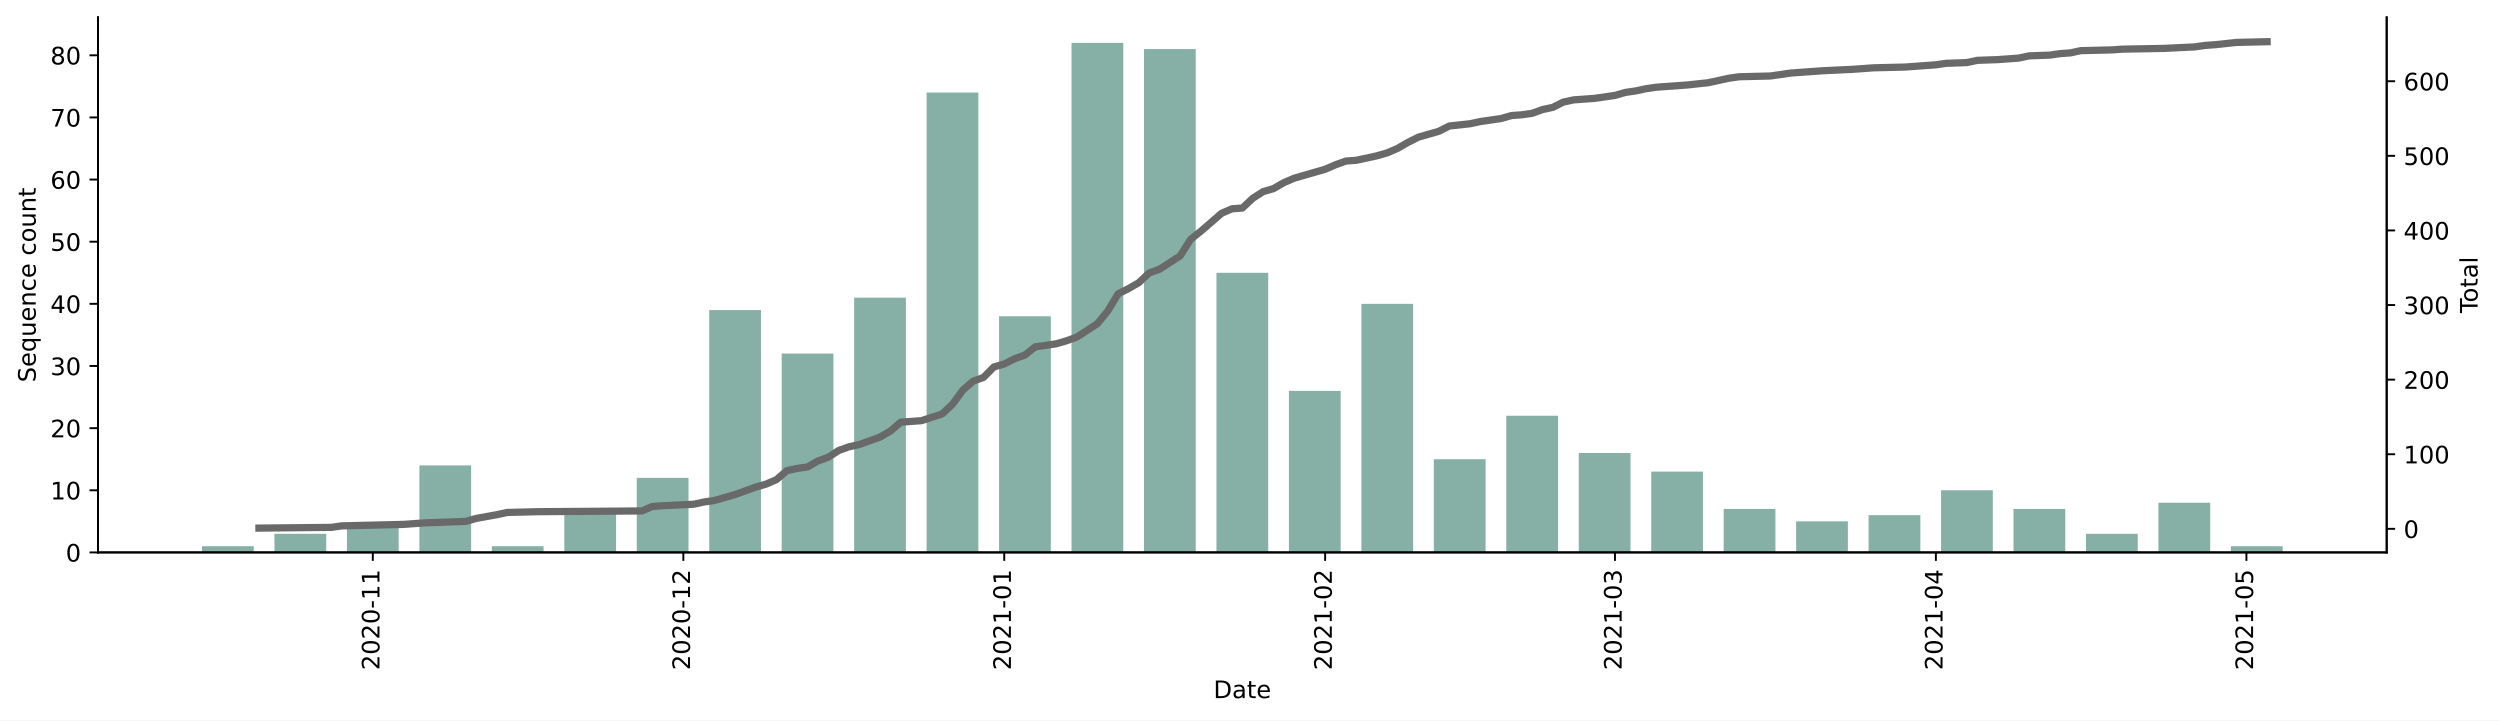
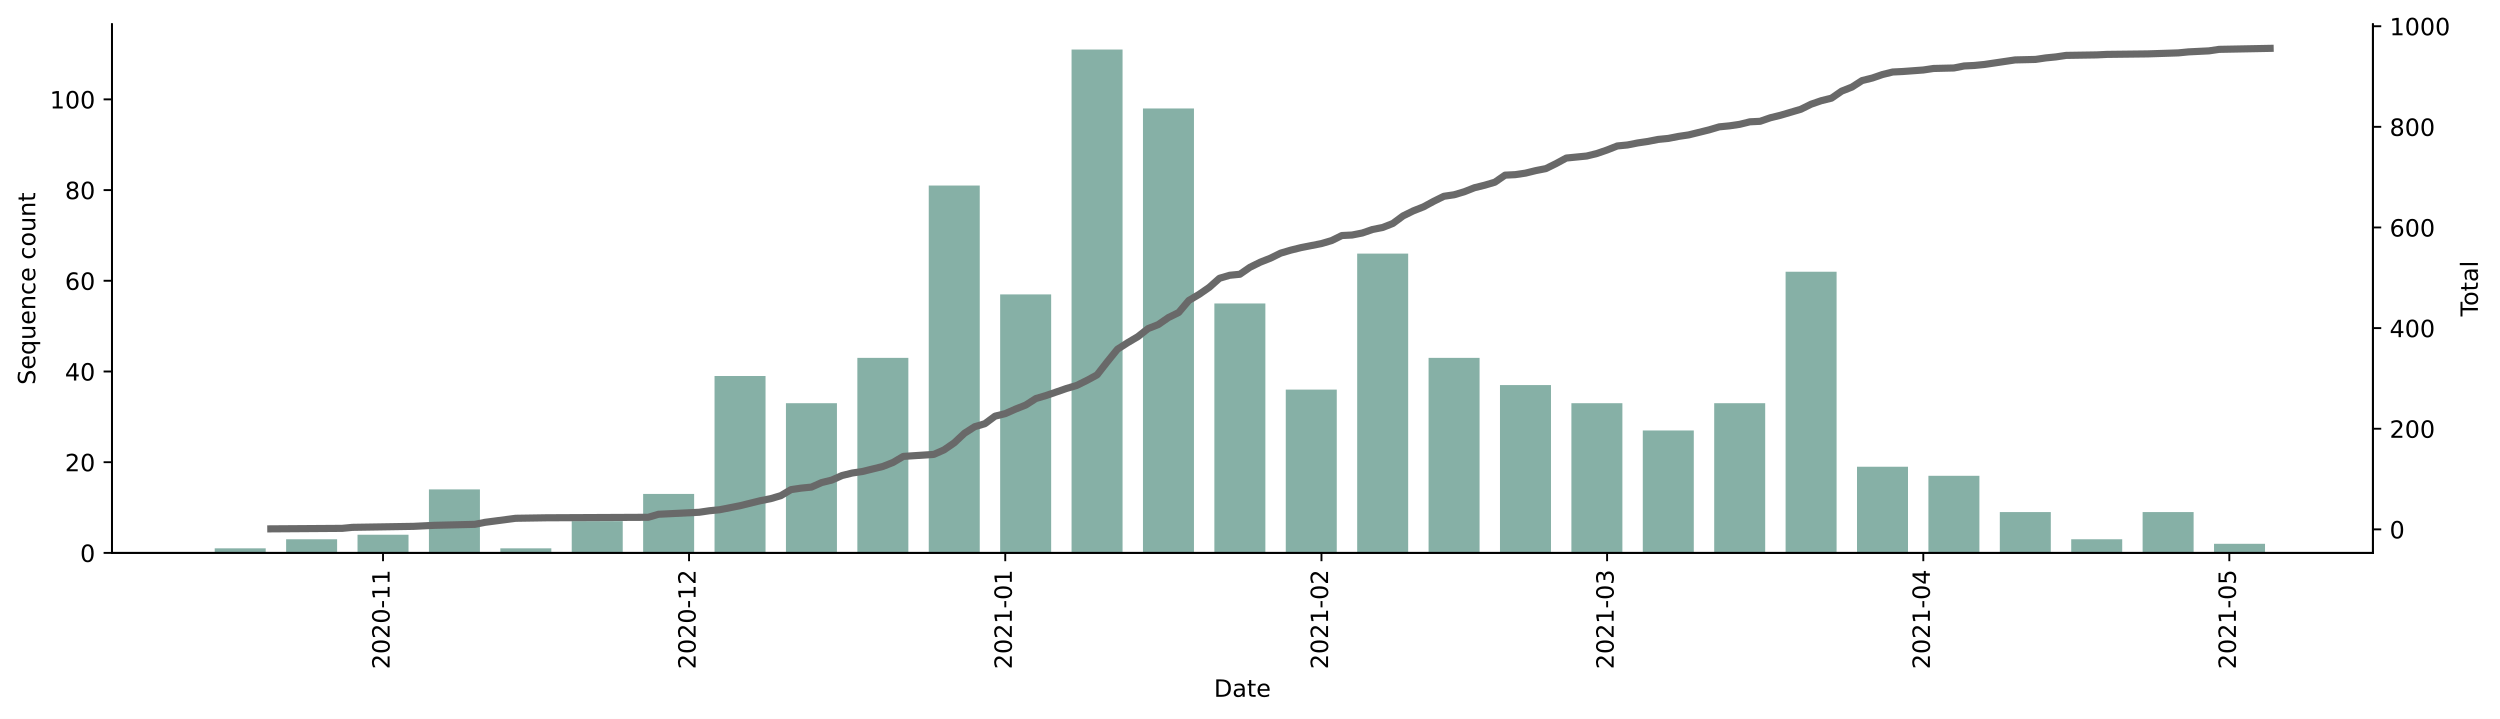
- <svg xmlns="http://www.w3.org/2000/svg" xmlns:xlink="http://www.w3.org/1999/xlink" height="298.621pt" version="1.1" viewBox="0 0 1036.169 298.621" width="1036.169pt">
+ <svg xmlns="http://www.w3.org/2000/svg" xmlns:xlink="http://www.w3.org/1999/xlink" height="301.629pt" version="1.1" viewBox="0 0 1048.894 301.629" width="1048.894pt">
  <defs>
    <style type="text/css">*{stroke-linecap:butt;stroke-linejoin:round;}</style>
  </defs>
  <g id="figure_1">
    <g id="patch_1">
-       <path d="M 0 298.621  L 1036.169 298.621  L 1036.169 0  L 0 0  z " style="fill:#ffffff;" />
+       <path d="M 0 301.629  L 1048.894 301.629  L 1048.894 0  L 0 0  z " style="fill:#ffffff;" />
    </g>
    <g id="axes_1">
      <g id="patch_2">
-         <path d="M 40.603 228.96  L 989.203 228.96  L 989.203 7.2  L 40.603 7.2  z " style="fill:#ffffff;" />
+         <path d="M 46.966 231.968  L 995.566 231.968  L 995.566 10.208  L 46.966 10.208  z " style="fill:#ffffff;" />
      </g>
      <g id="patch_3">
-         <path clip-path="url(#p7fda7d9e11)" d="M 83.721 228.96  L 105.173 228.96  L 105.173 226.384  L 83.721 226.384  z " style="fill:#86b0a6;" />
+         <path clip-path="url(#p71af49374e)" d="M 90.084 231.968  L 111.482 231.968  L 111.482 230.065  L 90.084 230.065  z " style="fill:#86b0a6;" />
      </g>
      <g id="patch_4">
-         <path clip-path="url(#p7fda7d9e11)" d="M 113.754 228.96  L 135.206 228.96  L 135.206 221.233  L 113.754 221.233  z " style="fill:#86b0a6;" />
+         <path clip-path="url(#p71af49374e)" d="M 120.042 231.968  L 141.44 231.968  L 141.44 226.259  L 120.042 226.259  z " style="fill:#86b0a6;" />
      </g>
      <g id="patch_5">
-         <path clip-path="url(#p7fda7d9e11)" d="M 143.786 228.96  L 165.238 228.96  L 165.238 218.658  L 143.786 218.658  z " style="fill:#86b0a6;" />
+         <path clip-path="url(#p71af49374e)" d="M 150 231.968  L 171.398 231.968  L 171.398 224.357  L 150 224.357  z " style="fill:#86b0a6;" />
      </g>
      <g id="patch_6">
-         <path clip-path="url(#p7fda7d9e11)" d="M 173.819 228.96  L 195.271 228.96  L 195.271 192.901  L 173.819 192.901  z " style="fill:#86b0a6;" />
+         <path clip-path="url(#p71af49374e)" d="M 179.958 231.968  L 201.357 231.968  L 201.357 205.33  L 179.958 205.33  z " style="fill:#86b0a6;" />
      </g>
      <g id="patch_7">
-         <path clip-path="url(#p7fda7d9e11)" d="M 203.852 228.96  L 225.303 228.96  L 225.303 226.384  L 203.852 226.384  z " style="fill:#86b0a6;" />
+         <path clip-path="url(#p71af49374e)" d="M 209.916 231.968  L 231.315 231.968  L 231.315 230.065  L 209.916 230.065  z " style="fill:#86b0a6;" />
      </g>
      <g id="patch_8">
-         <path clip-path="url(#p7fda7d9e11)" d="M 233.884 228.96  L 255.336 228.96  L 255.336 210.931  L 233.884 210.931  z " style="fill:#86b0a6;" />
+         <path clip-path="url(#p71af49374e)" d="M 239.874 231.968  L 261.273 231.968  L 261.273 218.649  L 239.874 218.649  z " style="fill:#86b0a6;" />
      </g>
      <g id="patch_9">
-         <path clip-path="url(#p7fda7d9e11)" d="M 263.917 228.96  L 285.369 228.96  L 285.369 198.053  L 263.917 198.053  z " style="fill:#86b0a6;" />
+         <path clip-path="url(#p71af49374e)" d="M 269.832 231.968  L 291.231 231.968  L 291.231 207.232  L 269.832 207.232  z " style="fill:#86b0a6;" />
      </g>
      <g id="patch_10">
-         <path clip-path="url(#p7fda7d9e11)" d="M 293.949 228.96  L 315.401 228.96  L 315.401 128.511  L 293.949 128.511  z " style="fill:#86b0a6;" />
+         <path clip-path="url(#p71af49374e)" d="M 299.79 231.968  L 321.189 231.968  L 321.189 157.762  L 299.79 157.762  z " style="fill:#86b0a6;" />
      </g>
      <g id="patch_11">
-         <path clip-path="url(#p7fda7d9e11)" d="M 323.982 228.96  L 345.434 228.96  L 345.434 146.54  L 323.982 146.54  z " style="fill:#86b0a6;" />
+         <path clip-path="url(#p71af49374e)" d="M 329.748 231.968  L 351.147 231.968  L 351.147 169.178  L 329.748 169.178  z " style="fill:#86b0a6;" />
      </g>
      <g id="patch_12">
-         <path clip-path="url(#p7fda7d9e11)" d="M 354.014 228.96  L 375.466 228.96  L 375.466 123.36  L 354.014 123.36  z " style="fill:#86b0a6;" />
+         <path clip-path="url(#p71af49374e)" d="M 359.706 231.968  L 381.105 231.968  L 381.105 150.151  L 359.706 150.151  z " style="fill:#86b0a6;" />
      </g>
      <g id="patch_13">
-         <path clip-path="url(#p7fda7d9e11)" d="M 384.047 228.96  L 405.499 228.96  L 405.499 38.365  L 384.047 38.365  z " style="fill:#86b0a6;" />
+         <path clip-path="url(#p71af49374e)" d="M 389.664 231.968  L 411.063 231.968  L 411.063 77.849  L 389.664 77.849  z " style="fill:#86b0a6;" />
      </g>
      <g id="patch_14">
-         <path clip-path="url(#p7fda7d9e11)" d="M 414.08 228.96  L 435.531 228.96  L 435.531 131.087  L 414.08 131.087  z " style="fill:#86b0a6;" />
+         <path clip-path="url(#p71af49374e)" d="M 419.622 231.968  L 441.021 231.968  L 441.021 123.514  L 419.622 123.514  z " style="fill:#86b0a6;" />
      </g>
      <g id="patch_15">
-         <path clip-path="url(#p7fda7d9e11)" d="M 444.112 228.96  L 465.564 228.96  L 465.564 17.76  L 444.112 17.76  z " style="fill:#86b0a6;" />
+         <path clip-path="url(#p71af49374e)" d="M 449.58 231.968  L 470.979 231.968  L 470.979 20.768  L 449.58 20.768  z " style="fill:#86b0a6;" />
      </g>
      <g id="patch_16">
-         <path clip-path="url(#p7fda7d9e11)" d="M 474.145 228.96  L 495.596 228.96  L 495.596 20.336  L 474.145 20.336  z " style="fill:#86b0a6;" />
+         <path clip-path="url(#p71af49374e)" d="M 479.538 231.968  L 500.937 231.968  L 500.937 45.503  L 479.538 45.503  z " style="fill:#86b0a6;" />
      </g>
      <g id="patch_17">
-         <path clip-path="url(#p7fda7d9e11)" d="M 504.177 228.96  L 525.629 228.96  L 525.629 113.058  L 504.177 113.058  z " style="fill:#86b0a6;" />
+         <path clip-path="url(#p71af49374e)" d="M 509.496 231.968  L 530.895 231.968  L 530.895 127.319  L 509.496 127.319  z " style="fill:#86b0a6;" />
      </g>
      <g id="patch_18">
-         <path clip-path="url(#p7fda7d9e11)" d="M 534.21 228.96  L 555.662 228.96  L 555.662 161.994  L 534.21 161.994  z " style="fill:#86b0a6;" />
+         <path clip-path="url(#p71af49374e)" d="M 539.454 231.968  L 560.853 231.968  L 560.853 163.47  L 539.454 163.47  z " style="fill:#86b0a6;" />
      </g>
      <g id="patch_19">
-         <path clip-path="url(#p7fda7d9e11)" d="M 564.242 228.96  L 585.694 228.96  L 585.694 125.936  L 564.242 125.936  z " style="fill:#86b0a6;" />
+         <path clip-path="url(#p71af49374e)" d="M 569.412 231.968  L 590.811 231.968  L 590.811 106.389  L 569.412 106.389  z " style="fill:#86b0a6;" />
      </g>
      <g id="patch_20">
-         <path clip-path="url(#p7fda7d9e11)" d="M 594.275 228.96  L 615.727 228.96  L 615.727 190.326  L 594.275 190.326  z " style="fill:#86b0a6;" />
+         <path clip-path="url(#p71af49374e)" d="M 599.371 231.968  L 620.769 231.968  L 620.769 150.151  L 599.371 150.151  z " style="fill:#86b0a6;" />
      </g>
      <g id="patch_21">
-         <path clip-path="url(#p7fda7d9e11)" d="M 624.307 228.96  L 645.759 228.96  L 645.759 172.297  L 624.307 172.297  z " style="fill:#86b0a6;" />
+         <path clip-path="url(#p71af49374e)" d="M 629.329 231.968  L 650.727 231.968  L 650.727 161.568  L 629.329 161.568  z " style="fill:#86b0a6;" />
      </g>
      <g id="patch_22">
-         <path clip-path="url(#p7fda7d9e11)" d="M 654.34 228.96  L 675.792 228.96  L 675.792 187.75  L 654.34 187.75  z " style="fill:#86b0a6;" />
+         <path clip-path="url(#p71af49374e)" d="M 659.287 231.968  L 680.685 231.968  L 680.685 169.178  L 659.287 169.178  z " style="fill:#86b0a6;" />
      </g>
      <g id="patch_23">
-         <path clip-path="url(#p7fda7d9e11)" d="M 684.373 228.96  L 705.824 228.96  L 705.824 195.477  L 684.373 195.477  z " style="fill:#86b0a6;" />
+         <path clip-path="url(#p71af49374e)" d="M 689.245 231.968  L 710.643 231.968  L 710.643 180.595  L 689.245 180.595  z " style="fill:#86b0a6;" />
      </g>
      <g id="patch_24">
-         <path clip-path="url(#p7fda7d9e11)" d="M 714.405 228.96  L 735.857 228.96  L 735.857 210.931  L 714.405 210.931  z " style="fill:#86b0a6;" />
+         <path clip-path="url(#p71af49374e)" d="M 719.203 231.968  L 740.601 231.968  L 740.601 169.178  L 719.203 169.178  z " style="fill:#86b0a6;" />
      </g>
      <g id="patch_25">
-         <path clip-path="url(#p7fda7d9e11)" d="M 744.438 228.96  L 765.89 228.96  L 765.89 216.082  L 744.438 216.082  z " style="fill:#86b0a6;" />
+         <path clip-path="url(#p71af49374e)" d="M 749.161 231.968  L 770.559 231.968  L 770.559 114  L 749.161 114  z " style="fill:#86b0a6;" />
      </g>
      <g id="patch_26">
-         <path clip-path="url(#p7fda7d9e11)" d="M 774.47 228.96  L 795.922 228.96  L 795.922 213.506  L 774.47 213.506  z " style="fill:#86b0a6;" />
+         <path clip-path="url(#p71af49374e)" d="M 779.119 231.968  L 800.517 231.968  L 800.517 195.816  L 779.119 195.816  z " style="fill:#86b0a6;" />
      </g>
      <g id="patch_27">
-         <path clip-path="url(#p7fda7d9e11)" d="M 804.503 228.96  L 825.955 228.96  L 825.955 203.204  L 804.503 203.204  z " style="fill:#86b0a6;" />
+         <path clip-path="url(#p71af49374e)" d="M 809.077 231.968  L 830.475 231.968  L 830.475 199.622  L 809.077 199.622  z " style="fill:#86b0a6;" />
      </g>
      <g id="patch_28">
-         <path clip-path="url(#p7fda7d9e11)" d="M 834.535 228.96  L 855.987 228.96  L 855.987 210.931  L 834.535 210.931  z " style="fill:#86b0a6;" />
+         <path clip-path="url(#p71af49374e)" d="M 839.035 231.968  L 860.433 231.968  L 860.433 214.843  L 839.035 214.843  z " style="fill:#86b0a6;" />
      </g>
      <g id="patch_29">
-         <path clip-path="url(#p7fda7d9e11)" d="M 864.568 228.96  L 886.02 228.96  L 886.02 221.233  L 864.568 221.233  z " style="fill:#86b0a6;" />
+         <path clip-path="url(#p71af49374e)" d="M 868.993 231.968  L 890.391 231.968  L 890.391 226.259  L 868.993 226.259  z " style="fill:#86b0a6;" />
      </g>
      <g id="patch_30">
-         <path clip-path="url(#p7fda7d9e11)" d="M 894.601 228.96  L 916.052 228.96  L 916.052 208.355  L 894.601 208.355  z " style="fill:#86b0a6;" />
+         <path clip-path="url(#p71af49374e)" d="M 898.951 231.968  L 920.35 231.968  L 920.35 214.843  L 898.951 214.843  z " style="fill:#86b0a6;" />
      </g>
      <g id="patch_31">
-         <path clip-path="url(#p7fda7d9e11)" d="M 924.633 228.96  L 946.085 228.96  L 946.085 226.384  L 924.633 226.384  z " style="fill:#86b0a6;" />
+         <path clip-path="url(#p71af49374e)" d="M 928.909 231.968  L 950.308 231.968  L 950.308 228.162  L 928.909 228.162  z " style="fill:#86b0a6;" />
      </g>
      <g id="matplotlib.axis_1">
        <g id="xtick_1">
          <g id="line2d_1">
            <defs>
-               <path d="M 0 0  L 0 3.5  " id="mec562c6c1c" style="stroke:#000000;stroke-width:0.8;" />
+               <path d="M 0 0  L 0 3.5  " id="m7e97dfff5e" style="stroke:#000000;stroke-width:0.8;" />
            </defs>
            <g>
-               <use style="stroke:#000000;stroke-width:0.8;" x="154.512" xlink:href="#mec562c6c1c" y="228.96" />
+               <use style="stroke:#000000;stroke-width:0.8;" x="160.699" xlink:href="#m7e97dfff5e" y="231.968" />
            </g>
          </g>
          <g id="text_1">
-             <g transform="translate(157.2717 277.7428)rotate(-90)scale(0.1 -0.1)">
+             <g transform="translate(163.4586 280.7504)rotate(-90)scale(0.1 -0.1)">
              <defs>
                <path d="M 19.188 8.297  L 53.609 8.297  L 53.609 0  L 7.328 0  L 7.328 8.297  Q 12.938 14.109 22.625 23.891  Q 32.328 33.688 34.812 36.531  Q 39.547 41.844 41.422 45.531  Q 43.312 49.219 43.312 52.781  Q 43.312 58.594 39.234 62.25  Q 35.156 65.922 28.609 65.922  Q 23.969 65.922 18.812 64.312  Q 13.672 62.703 7.812 59.422  L 7.812 69.391  Q 13.766 71.781 18.938 73  Q 24.125 74.219 28.422 74.219  Q 39.75 74.219 46.484 68.547  Q 53.219 62.891 53.219 53.422  Q 53.219 48.922 51.531 44.891  Q 49.859 40.875 45.406 35.406  Q 44.188 33.984 37.641 27.219  Q 31.109 20.453 19.188 8.297  z " id="DejaVuSans-50" />
                <path d="M 31.781 66.406  Q 24.172 66.406 20.328 58.906  Q 16.5 51.422 16.5 36.375  Q 16.5 21.391 20.328 13.891  Q 24.172 6.391 31.781 6.391  Q 39.453 6.391 43.281 13.891  Q 47.125 21.391 47.125 36.375  Q 47.125 51.422 43.281 58.906  Q 39.453 66.406 31.781 66.406  z M 31.781 74.219  Q 44.047 74.219 50.516 64.516  Q 56.984 54.828 56.984 36.375  Q 56.984 17.969 50.516 8.266  Q 44.047 -1.422 31.781 -1.422  Q 19.531 -1.422 13.062 8.266  Q 6.594 17.969 6.594 36.375  Q 6.594 54.828 13.062 64.516  Q 19.531 74.219 31.781 74.219  z " id="DejaVuSans-48" />
                <path d="M 4.891 31.391  L 31.203 31.391  L 31.203 23.391  L 4.891 23.391  z " id="DejaVuSans-45" />
                <path d="M 12.406 8.297  L 28.516 8.297  L 28.516 63.922  L 10.984 60.406  L 10.984 69.391  L 28.422 72.906  L 38.281 72.906  L 38.281 8.297  L 54.391 8.297  L 54.391 0  L 12.406 0  z " id="DejaVuSans-49" />
              </defs>
              <use xlink:href="#DejaVuSans-50" />
              <use x="63.623" xlink:href="#DejaVuSans-48" />
              <use x="127.246" xlink:href="#DejaVuSans-50" />
              <use x="190.869" xlink:href="#DejaVuSans-48" />
              <use x="254.492" xlink:href="#DejaVuSans-45" />
              <use x="290.576" xlink:href="#DejaVuSans-49" />
              <use x="354.199" xlink:href="#DejaVuSans-49" />
            </g>
          </g>
        </g>
        <g id="xtick_2">
          <g id="line2d_2">
            <g>
-               <use style="stroke:#000000;stroke-width:0.8;" x="283.223" xlink:href="#mec562c6c1c" y="228.96" />
+               <use style="stroke:#000000;stroke-width:0.8;" x="289.091" xlink:href="#m7e97dfff5e" y="231.968" />
            </g>
          </g>
          <g id="text_2">
-             <g transform="translate(285.9827 277.7428)rotate(-90)scale(0.1 -0.1)">
+             <g transform="translate(291.8502 280.7504)rotate(-90)scale(0.1 -0.1)">
              <use xlink:href="#DejaVuSans-50" />
              <use x="63.623" xlink:href="#DejaVuSans-48" />
              <use x="127.246" xlink:href="#DejaVuSans-50" />
              <use x="190.869" xlink:href="#DejaVuSans-48" />
              <use x="254.492" xlink:href="#DejaVuSans-45" />
              <use x="290.576" xlink:href="#DejaVuSans-49" />
              <use x="354.199" xlink:href="#DejaVuSans-50" />
            </g>
          </g>
        </g>
        <g id="xtick_3">
          <g id="line2d_3">
            <g>
-               <use style="stroke:#000000;stroke-width:0.8;" x="416.225" xlink:href="#mec562c6c1c" y="228.96" />
+               <use style="stroke:#000000;stroke-width:0.8;" x="421.762" xlink:href="#m7e97dfff5e" y="231.968" />
            </g>
          </g>
          <g id="text_3">
-             <g transform="translate(418.9841 277.7428)rotate(-90)scale(0.1 -0.1)">
+             <g transform="translate(424.5215 280.7504)rotate(-90)scale(0.1 -0.1)">
              <use xlink:href="#DejaVuSans-50" />
              <use x="63.623" xlink:href="#DejaVuSans-48" />
              <use x="127.246" xlink:href="#DejaVuSans-50" />
              <use x="190.869" xlink:href="#DejaVuSans-49" />
              <use x="254.492" xlink:href="#DejaVuSans-45" />
              <use x="290.576" xlink:href="#DejaVuSans-48" />
              <use x="354.199" xlink:href="#DejaVuSans-49" />
            </g>
          </g>
        </g>
        <g id="xtick_4">
          <g id="line2d_4">
            <g>
-               <use style="stroke:#000000;stroke-width:0.8;" x="549.226" xlink:href="#mec562c6c1c" y="228.96" />
+               <use style="stroke:#000000;stroke-width:0.8;" x="554.433" xlink:href="#m7e97dfff5e" y="231.968" />
            </g>
          </g>
          <g id="text_4">
-             <g transform="translate(551.9854 277.7428)rotate(-90)scale(0.1 -0.1)">
+             <g transform="translate(557.1928 280.7504)rotate(-90)scale(0.1 -0.1)">
              <use xlink:href="#DejaVuSans-50" />
              <use x="63.623" xlink:href="#DejaVuSans-48" />
              <use x="127.246" xlink:href="#DejaVuSans-50" />
              <use x="190.869" xlink:href="#DejaVuSans-49" />
              <use x="254.492" xlink:href="#DejaVuSans-45" />
              <use x="290.576" xlink:href="#DejaVuSans-48" />
              <use x="354.199" xlink:href="#DejaVuSans-50" />
            </g>
          </g>
        </g>
        <g id="xtick_5">
          <g id="line2d_5">
            <g>
-               <use style="stroke:#000000;stroke-width:0.8;" x="669.356" xlink:href="#mec562c6c1c" y="228.96" />
+               <use style="stroke:#000000;stroke-width:0.8;" x="674.266" xlink:href="#m7e97dfff5e" y="231.968" />
            </g>
          </g>
          <g id="text_5">
-             <g transform="translate(672.1157 277.7428)rotate(-90)scale(0.1 -0.1)">
+             <g transform="translate(677.025 280.7504)rotate(-90)scale(0.1 -0.1)">
              <defs>
                <path d="M 40.578 39.312  Q 47.656 37.797 51.625 33  Q 55.609 28.219 55.609 21.188  Q 55.609 10.406 48.188 4.484  Q 40.766 -1.422 27.094 -1.422  Q 22.516 -1.422 17.656 -0.516  Q 12.797 0.391 7.625 2.203  L 7.625 11.719  Q 11.719 9.328 16.594 8.109  Q 21.484 6.891 26.812 6.891  Q 36.078 6.891 40.938 10.547  Q 45.797 14.203 45.797 21.188  Q 45.797 27.641 41.281 31.266  Q 36.766 34.906 28.719 34.906  L 20.219 34.906  L 20.219 43.016  L 29.109 43.016  Q 36.375 43.016 40.234 45.922  Q 44.094 48.828 44.094 54.297  Q 44.094 59.906 40.109 62.906  Q 36.141 65.922 28.719 65.922  Q 24.656 65.922 20.016 65.031  Q 15.375 64.156 9.812 62.312  L 9.812 71.094  Q 15.438 72.656 20.344 73.438  Q 25.25 74.219 29.594 74.219  Q 40.828 74.219 47.359 69.109  Q 53.906 64.016 53.906 55.328  Q 53.906 49.266 50.438 45.094  Q 46.969 40.922 40.578 39.312  z " id="DejaVuSans-51" />
              </defs>
              <use xlink:href="#DejaVuSans-50" />
              <use x="63.623" xlink:href="#DejaVuSans-48" />
              <use x="127.246" xlink:href="#DejaVuSans-50" />
              <use x="190.869" xlink:href="#DejaVuSans-49" />
              <use x="254.492" xlink:href="#DejaVuSans-45" />
              <use x="290.576" xlink:href="#DejaVuSans-48" />
              <use x="354.199" xlink:href="#DejaVuSans-51" />
            </g>
          </g>
        </g>
        <g id="xtick_6">
          <g id="line2d_6">
            <g>
-               <use style="stroke:#000000;stroke-width:0.8;" x="802.358" xlink:href="#mec562c6c1c" y="228.96" />
+               <use style="stroke:#000000;stroke-width:0.8;" x="806.937" xlink:href="#m7e97dfff5e" y="231.968" />
            </g>
          </g>
          <g id="text_6">
-             <g transform="translate(805.117 277.7428)rotate(-90)scale(0.1 -0.1)">
+             <g transform="translate(809.6963 280.7504)rotate(-90)scale(0.1 -0.1)">
              <defs>
                <path d="M 37.797 64.312  L 12.891 25.391  L 37.797 25.391  z M 35.203 72.906  L 47.609 72.906  L 47.609 25.391  L 58.016 25.391  L 58.016 17.188  L 47.609 17.188  L 47.609 0  L 37.797 0  L 37.797 17.188  L 4.891 17.188  L 4.891 26.703  z " id="DejaVuSans-52" />
              </defs>
              <use xlink:href="#DejaVuSans-50" />
              <use x="63.623" xlink:href="#DejaVuSans-48" />
              <use x="127.246" xlink:href="#DejaVuSans-50" />
              <use x="190.869" xlink:href="#DejaVuSans-49" />
              <use x="254.492" xlink:href="#DejaVuSans-45" />
              <use x="290.576" xlink:href="#DejaVuSans-48" />
              <use x="354.199" xlink:href="#DejaVuSans-52" />
            </g>
          </g>
        </g>
        <g id="xtick_7">
          <g id="line2d_7">
            <g>
-               <use style="stroke:#000000;stroke-width:0.8;" x="931.069" xlink:href="#mec562c6c1c" y="228.96" />
+               <use style="stroke:#000000;stroke-width:0.8;" x="935.329" xlink:href="#m7e97dfff5e" y="231.968" />
            </g>
          </g>
          <g id="text_7">
-             <g transform="translate(933.828 277.7428)rotate(-90)scale(0.1 -0.1)">
+             <g transform="translate(938.0879 280.7504)rotate(-90)scale(0.1 -0.1)">
              <defs>
                <path d="M 10.797 72.906  L 49.516 72.906  L 49.516 64.594  L 19.828 64.594  L 19.828 46.734  Q 21.969 47.469 24.109 47.828  Q 26.266 48.188 28.422 48.188  Q 40.625 48.188 47.75 41.5  Q 54.891 34.812 54.891 23.391  Q 54.891 11.625 47.562 5.094  Q 40.234 -1.422 26.906 -1.422  Q 22.312 -1.422 17.547 -0.641  Q 12.797 0.141 7.719 1.703  L 7.719 11.625  Q 12.109 9.234 16.797 8.062  Q 21.484 6.891 26.703 6.891  Q 35.156 6.891 40.078 11.328  Q 45.016 15.766 45.016 23.391  Q 45.016 31 40.078 35.438  Q 35.156 39.891 26.703 39.891  Q 22.75 39.891 18.812 39.016  Q 14.891 38.141 10.797 36.281  z " id="DejaVuSans-53" />
              </defs>
              <use xlink:href="#DejaVuSans-50" />
              <use x="63.623" xlink:href="#DejaVuSans-48" />
              <use x="127.246" xlink:href="#DejaVuSans-50" />
              <use x="190.869" xlink:href="#DejaVuSans-49" />
              <use x="254.492" xlink:href="#DejaVuSans-45" />
              <use x="290.576" xlink:href="#DejaVuSans-48" />
              <use x="354.199" xlink:href="#DejaVuSans-53" />
            </g>
          </g>
        </g>
        <g id="text_8">
-           <g transform="translate(502.9523 289.3413)scale(0.1 -0.1)">
+           <g transform="translate(509.3148 292.3488)scale(0.1 -0.1)">
            <defs>
              <path d="M 19.672 64.797  L 19.672 8.109  L 31.594 8.109  Q 46.688 8.109 53.688 14.938  Q 60.688 21.781 60.688 36.531  Q 60.688 51.172 53.688 57.984  Q 46.688 64.797 31.594 64.797  z M 9.812 72.906  L 30.078 72.906  Q 51.266 72.906 61.172 64.094  Q 71.094 55.281 71.094 36.531  Q 71.094 17.672 61.125 8.828  Q 51.172 0 30.078 0  L 9.812 0  z " id="DejaVuSans-68" />
              <path d="M 34.281 27.484  Q 23.391 27.484 19.188 25  Q 14.984 22.516 14.984 16.5  Q 14.984 11.719 18.141 8.906  Q 21.297 6.109 26.703 6.109  Q 34.188 6.109 38.703 11.406  Q 43.219 16.703 43.219 25.484  L 43.219 27.484  z M 52.203 31.203  L 52.203 0  L 43.219 0  L 43.219 8.297  Q 40.141 3.328 35.547 0.953  Q 30.953 -1.422 24.312 -1.422  Q 15.922 -1.422 10.953 3.297  Q 6 8.016 6 15.922  Q 6 25.141 12.172 29.828  Q 18.359 34.516 30.609 34.516  L 43.219 34.516  L 43.219 35.406  Q 43.219 41.609 39.141 45  Q 35.062 48.391 27.688 48.391  Q 23 48.391 18.547 47.266  Q 14.109 46.141 10.016 43.891  L 10.016 52.203  Q 14.938 54.109 19.578 55.047  Q 24.219 56 28.609 56  Q 40.484 56 46.344 49.844  Q 52.203 43.703 52.203 31.203  z " id="DejaVuSans-97" />
              <path d="M 18.312 70.219  L 18.312 54.688  L 36.812 54.688  L 36.812 47.703  L 18.312 47.703  L 18.312 18.016  Q 18.312 11.328 20.141 9.422  Q 21.969 7.516 27.594 7.516  L 36.812 7.516  L 36.812 0  L 27.594 0  Q 17.188 0 13.234 3.875  Q 9.281 7.766 9.281 18.016  L 9.281 47.703  L 2.688 47.703  L 2.688 54.688  L 9.281 54.688  L 9.281 70.219  z " id="DejaVuSans-116" />
              <path d="M 56.203 29.594  L 56.203 25.203  L 14.891 25.203  Q 15.484 15.922 20.484 11.062  Q 25.484 6.203 34.422 6.203  Q 39.594 6.203 44.453 7.469  Q 49.312 8.734 54.109 11.281  L 54.109 2.781  Q 49.266 0.734 44.188 -0.344  Q 39.109 -1.422 33.891 -1.422  Q 20.797 -1.422 13.156 6.188  Q 5.516 13.812 5.516 26.812  Q 5.516 40.234 12.766 48.109  Q 20.016 56 32.328 56  Q 43.359 56 49.781 48.891  Q 56.203 41.797 56.203 29.594  z M 47.219 32.234  Q 47.125 39.594 43.094 43.984  Q 39.062 48.391 32.422 48.391  Q 24.906 48.391 20.391 44.141  Q 15.875 39.891 15.188 32.172  z " id="DejaVuSans-101" />
            </defs>
            <use xlink:href="#DejaVuSans-68" />
            <use x="77.002" xlink:href="#DejaVuSans-97" />
            <use x="138.281" xlink:href="#DejaVuSans-116" />
            <use x="177.49" xlink:href="#DejaVuSans-101" />
          </g>
        </g>
      </g>
      <g id="matplotlib.axis_2">
        <g id="ytick_1">
          <g id="line2d_8">
            <defs>
-               <path d="M 0 0  L -3.5 0  " id="mb907701527" style="stroke:#000000;stroke-width:0.8;" />
+               <path d="M 0 0  L -3.5 0  " id="m4abf6c399a" style="stroke:#000000;stroke-width:0.8;" />
            </defs>
            <g>
-               <use style="stroke:#000000;stroke-width:0.8;" x="40.603" xlink:href="#mb907701527" y="228.96" />
+               <use style="stroke:#000000;stroke-width:0.8;" x="46.966" xlink:href="#m4abf6c399a" y="231.968" />
            </g>
          </g>
          <g id="text_9">
-             <g transform="translate(27.24063 232.7592)scale(0.1 -0.1)">
+             <g transform="translate(33.60312 235.7668)scale(0.1 -0.1)">
              <use xlink:href="#DejaVuSans-48" />
            </g>
          </g>
        </g>
        <g id="ytick_2">
          <g id="line2d_9">
            <g>
-               <use style="stroke:#000000;stroke-width:0.8;" x="40.603" xlink:href="#mb907701527" y="203.204" />
+               <use style="stroke:#000000;stroke-width:0.8;" x="46.966" xlink:href="#m4abf6c399a" y="193.914" />
            </g>
          </g>
          <g id="text_10">
-             <g transform="translate(20.87813 207.0031)scale(0.1 -0.1)">
-               <use xlink:href="#DejaVuSans-49" />
+             <g transform="translate(27.24063 197.7128)scale(0.1 -0.1)">
+               <use xlink:href="#DejaVuSans-50" />
              <use x="63.623" xlink:href="#DejaVuSans-48" />
            </g>
          </g>
        </g>
        <g id="ytick_3">
          <g id="line2d_10">
            <g>
-               <use style="stroke:#000000;stroke-width:0.8;" x="40.603" xlink:href="#mb907701527" y="177.448" />
+               <use style="stroke:#000000;stroke-width:0.8;" x="46.966" xlink:href="#m4abf6c399a" y="155.859" />
            </g>
          </g>
          <g id="text_11">
-             <g transform="translate(20.87813 181.247)scale(0.1 -0.1)">
-               <use xlink:href="#DejaVuSans-50" />
+             <g transform="translate(27.24063 159.6587)scale(0.1 -0.1)">
+               <use xlink:href="#DejaVuSans-52" />
              <use x="63.623" xlink:href="#DejaVuSans-48" />
            </g>
          </g>
        </g>
        <g id="ytick_4">
          <g id="line2d_11">
            <g>
-               <use style="stroke:#000000;stroke-width:0.8;" x="40.603" xlink:href="#mb907701527" y="151.692" />
+               <use style="stroke:#000000;stroke-width:0.8;" x="46.966" xlink:href="#m4abf6c399a" y="117.805" />
            </g>
          </g>
          <g id="text_12">
-             <g transform="translate(20.87813 155.4909)scale(0.1 -0.1)">
-               <use xlink:href="#DejaVuSans-51" />
-               <use x="63.623" xlink:href="#DejaVuSans-48" />
-             </g>
-           </g>
-         </g>
-         <g id="ytick_5">
-           <g id="line2d_12">
-             <g>
-               <use style="stroke:#000000;stroke-width:0.8;" x="40.603" xlink:href="#mb907701527" y="125.936" />
-             </g>
-           </g>
-           <g id="text_13">
-             <g transform="translate(20.87813 129.7348)scale(0.1 -0.1)">
-               <use xlink:href="#DejaVuSans-52" />
-               <use x="63.623" xlink:href="#DejaVuSans-48" />
-             </g>
-           </g>
-         </g>
-         <g id="ytick_6">
-           <g id="line2d_13">
-             <g>
-               <use style="stroke:#000000;stroke-width:0.8;" x="40.603" xlink:href="#mb907701527" y="100.18" />
-             </g>
-           </g>
-           <g id="text_14">
-             <g transform="translate(20.87813 103.9787)scale(0.1 -0.1)">
-               <use xlink:href="#DejaVuSans-53" />
-               <use x="63.623" xlink:href="#DejaVuSans-48" />
-             </g>
-           </g>
-         </g>
-         <g id="ytick_7">
-           <g id="line2d_14">
-             <g>
-               <use style="stroke:#000000;stroke-width:0.8;" x="40.603" xlink:href="#mb907701527" y="74.423" />
-             </g>
-           </g>
-           <g id="text_15">
-             <g transform="translate(20.87813 78.22263)scale(0.1 -0.1)">
+             <g transform="translate(27.24063 121.6047)scale(0.1 -0.1)">
              <defs>
                <path d="M 33.016 40.375  Q 26.375 40.375 22.484 35.828  Q 18.609 31.297 18.609 23.391  Q 18.609 15.531 22.484 10.953  Q 26.375 6.391 33.016 6.391  Q 39.656 6.391 43.531 10.953  Q 47.406 15.531 47.406 23.391  Q 47.406 31.297 43.531 35.828  Q 39.656 40.375 33.016 40.375  z M 52.594 71.297  L 52.594 62.312  Q 48.875 64.062 45.094 64.984  Q 41.312 65.922 37.594 65.922  Q 27.828 65.922 22.672 59.328  Q 17.531 52.734 16.797 39.406  Q 19.672 43.656 24.016 45.922  Q 28.375 48.188 33.594 48.188  Q 44.578 48.188 50.953 41.516  Q 57.328 34.859 57.328 23.391  Q 57.328 12.156 50.688 5.359  Q 44.047 -1.422 33.016 -1.422  Q 20.359 -1.422 13.672 8.266  Q 6.984 17.969 6.984 36.375  Q 6.984 53.656 15.188 63.938  Q 23.391 74.219 37.203 74.219  Q 40.922 74.219 44.703 73.484  Q 48.484 72.75 52.594 71.297  z " id="DejaVuSans-54" />
              </defs>
              <use xlink:href="#DejaVuSans-54" />
              <use x="63.623" xlink:href="#DejaVuSans-48" />
            </g>
          </g>
        </g>
-         <g id="ytick_8">
-           <g id="line2d_15">
-             <g>
-               <use style="stroke:#000000;stroke-width:0.8;" x="40.603" xlink:href="#mb907701527" y="48.667" />
-             </g>
-           </g>
-           <g id="text_16">
-             <g transform="translate(20.87813 52.46654)scale(0.1 -0.1)">
-               <defs>
-                 <path d="M 8.203 72.906  L 55.078 72.906  L 55.078 68.703  L 28.609 0  L 18.312 0  L 43.219 64.594  L 8.203 64.594  z " id="DejaVuSans-55" />
-               </defs>
-               <use xlink:href="#DejaVuSans-55" />
-               <use x="63.623" xlink:href="#DejaVuSans-48" />
-             </g>
-           </g>
-         </g>
-         <g id="ytick_9">
-           <g id="line2d_16">
-             <g>
-               <use style="stroke:#000000;stroke-width:0.8;" x="40.603" xlink:href="#mb907701527" y="22.911" />
-             </g>
-           </g>
-           <g id="text_17">
-             <g transform="translate(20.87813 26.71044)scale(0.1 -0.1)">
+         <g id="ytick_5">
+           <g id="line2d_12">
+             <g>
+               <use style="stroke:#000000;stroke-width:0.8;" x="46.966" xlink:href="#m4abf6c399a" y="79.751" />
+             </g>
+           </g>
+           <g id="text_13">
+             <g transform="translate(27.24063 83.5506)scale(0.1 -0.1)">
              <defs>
                <path d="M 31.781 34.625  Q 24.75 34.625 20.719 30.859  Q 16.703 27.094 16.703 20.516  Q 16.703 13.922 20.719 10.156  Q 24.75 6.391 31.781 6.391  Q 38.812 6.391 42.859 10.172  Q 46.922 13.969 46.922 20.516  Q 46.922 27.094 42.891 30.859  Q 38.875 34.625 31.781 34.625  z M 21.922 38.812  Q 15.578 40.375 12.031 44.719  Q 8.5 49.078 8.5 55.328  Q 8.5 64.062 14.719 69.141  Q 20.953 74.219 31.781 74.219  Q 42.672 74.219 48.875 69.141  Q 55.078 64.062 55.078 55.328  Q 55.078 49.078 51.531 44.719  Q 48 40.375 41.703 38.812  Q 48.828 37.156 52.797 32.312  Q 56.781 27.484 56.781 20.516  Q 56.781 9.906 50.312 4.234  Q 43.844 -1.422 31.781 -1.422  Q 19.734 -1.422 13.25 4.234  Q 6.781 9.906 6.781 20.516  Q 6.781 27.484 10.781 32.312  Q 14.797 37.156 21.922 38.812  z M 18.312 54.391  Q 18.312 48.734 21.844 45.562  Q 25.391 42.391 31.781 42.391  Q 38.141 42.391 41.719 45.562  Q 45.312 48.734 45.312 54.391  Q 45.312 60.062 41.719 63.234  Q 38.141 66.406 31.781 66.406  Q 25.391 66.406 21.844 63.234  Q 18.312 60.062 18.312 54.391  z " id="DejaVuSans-56" />
              </defs>
              <use xlink:href="#DejaVuSans-56" />
              <use x="63.623" xlink:href="#DejaVuSans-48" />
            </g>
          </g>
        </g>
-         <g id="text_18">
-           <g transform="translate(14.79844 158.4402)rotate(-90)scale(0.1 -0.1)">
+         <g id="ytick_6">
+           <g id="line2d_13">
+             <g>
+               <use style="stroke:#000000;stroke-width:0.8;" x="46.966" xlink:href="#m4abf6c399a" y="41.697" />
+             </g>
+           </g>
+           <g id="text_14">
+             <g transform="translate(20.87813 45.49654)scale(0.1 -0.1)">
+               <use xlink:href="#DejaVuSans-49" />
+               <use x="63.623" xlink:href="#DejaVuSans-48" />
+               <use x="127.246" xlink:href="#DejaVuSans-48" />
+             </g>
+           </g>
+         </g>
+         <g id="text_15">
+           <g transform="translate(14.79844 161.4478)rotate(-90)scale(0.1 -0.1)">
            <defs>
              <path d="M 53.516 70.516  L 53.516 60.891  Q 47.906 63.578 42.922 64.891  Q 37.938 66.219 33.297 66.219  Q 25.25 66.219 20.875 63.094  Q 16.5 59.969 16.5 54.203  Q 16.5 49.359 19.406 46.891  Q 22.312 44.438 30.422 42.922  L 36.375 41.703  Q 47.406 39.594 52.656 34.297  Q 57.906 29 57.906 20.125  Q 57.906 9.516 50.797 4.047  Q 43.703 -1.422 29.984 -1.422  Q 24.812 -1.422 18.969 -0.25  Q 13.141 0.922 6.891 3.219  L 6.891 13.375  Q 12.891 10.016 18.656 8.297  Q 24.422 6.594 29.984 6.594  Q 38.422 6.594 43.016 9.906  Q 47.609 13.234 47.609 19.391  Q 47.609 24.75 44.312 27.781  Q 41.016 30.812 33.5 32.328  L 27.484 33.5  Q 16.453 35.688 11.516 40.375  Q 6.594 45.062 6.594 53.422  Q 6.594 63.094 13.406 68.656  Q 20.219 74.219 32.172 74.219  Q 37.312 74.219 42.625 73.281  Q 47.953 72.359 53.516 70.516  z " id="DejaVuSans-83" />
              <path d="M 14.797 27.297  Q 14.797 17.391 18.875 11.75  Q 22.953 6.109 30.078 6.109  Q 37.203 6.109 41.297 11.75  Q 45.406 17.391 45.406 27.297  Q 45.406 37.203 41.297 42.844  Q 37.203 48.484 30.078 48.484  Q 22.953 48.484 18.875 42.844  Q 14.797 37.203 14.797 27.297  z M 45.406 8.203  Q 42.578 3.328 38.25 0.953  Q 33.938 -1.422 27.875 -1.422  Q 17.969 -1.422 11.734 6.484  Q 5.516 14.406 5.516 27.297  Q 5.516 40.188 11.734 48.094  Q 17.969 56 27.875 56  Q 33.938 56 38.25 53.625  Q 42.578 51.266 45.406 46.391  L 45.406 54.688  L 54.391 54.688  L 54.391 -20.797  L 45.406 -20.797  z " id="DejaVuSans-113" />
              <path d="M 8.5 21.578  L 8.5 54.688  L 17.484 54.688  L 17.484 21.922  Q 17.484 14.156 20.5 10.266  Q 23.531 6.391 29.594 6.391  Q 36.859 6.391 41.078 11.031  Q 45.312 15.672 45.312 23.688  L 45.312 54.688  L 54.297 54.688  L 54.297 0  L 45.312 0  L 45.312 8.406  Q 42.047 3.422 37.719 1  Q 33.406 -1.422 27.688 -1.422  Q 18.266 -1.422 13.375 4.438  Q 8.5 10.297 8.5 21.578  z M 31.109 56  z " id="DejaVuSans-117" />
              <path d="M 54.891 33.016  L 54.891 0  L 45.906 0  L 45.906 32.719  Q 45.906 40.484 42.875 44.328  Q 39.844 48.188 33.797 48.188  Q 26.516 48.188 22.312 43.547  Q 18.109 38.922 18.109 30.906  L 18.109 0  L 9.078 0  L 9.078 54.688  L 18.109 54.688  L 18.109 46.188  Q 21.344 51.125 25.703 53.562  Q 30.078 56 35.797 56  Q 45.219 56 50.047 50.172  Q 54.891 44.344 54.891 33.016  z " id="DejaVuSans-110" />
              <path d="M 48.781 52.594  L 48.781 44.188  Q 44.969 46.297 41.141 47.344  Q 37.312 48.391 33.406 48.391  Q 24.656 48.391 19.812 42.844  Q 14.984 37.312 14.984 27.297  Q 14.984 17.281 19.812 11.734  Q 24.656 6.203 33.406 6.203  Q 37.312 6.203 41.141 7.25  Q 44.969 8.297 48.781 10.406  L 48.781 2.094  Q 45.016 0.344 40.984 -0.531  Q 36.969 -1.422 32.422 -1.422  Q 20.062 -1.422 12.781 6.344  Q 5.516 14.109 5.516 27.297  Q 5.516 40.672 12.859 48.328  Q 20.219 56 33.016 56  Q 37.156 56 41.109 55.141  Q 45.062 54.297 48.781 52.594  z " id="DejaVuSans-99" />
              <path id="DejaVuSans-32" />
              <path d="M 30.609 48.391  Q 23.391 48.391 19.188 42.75  Q 14.984 37.109 14.984 27.297  Q 14.984 17.484 19.156 11.844  Q 23.344 6.203 30.609 6.203  Q 37.797 6.203 41.984 11.859  Q 46.188 17.531 46.188 27.297  Q 46.188 37.016 41.984 42.703  Q 37.797 48.391 30.609 48.391  z M 30.609 56  Q 42.328 56 49.016 48.375  Q 55.719 40.766 55.719 27.297  Q 55.719 13.875 49.016 6.219  Q 42.328 -1.422 30.609 -1.422  Q 18.844 -1.422 12.172 6.219  Q 5.516 13.875 5.516 27.297  Q 5.516 40.766 12.172 48.375  Q 18.844 56 30.609 56  z " id="DejaVuSans-111" />
            </defs>
            <use xlink:href="#DejaVuSans-83" />
            <use x="63.477" xlink:href="#DejaVuSans-101" />
            <use x="125" xlink:href="#DejaVuSans-113" />
            <use x="188.477" xlink:href="#DejaVuSans-117" />
            <use x="251.855" xlink:href="#DejaVuSans-101" />
            <use x="313.379" xlink:href="#DejaVuSans-110" />
            <use x="376.758" xlink:href="#DejaVuSans-99" />
            <use x="431.738" xlink:href="#DejaVuSans-101" />
            <use x="493.262" xlink:href="#DejaVuSans-32" />
            <use x="525.049" xlink:href="#DejaVuSans-99" />
            <use x="580.029" xlink:href="#DejaVuSans-111" />
            <use x="641.211" xlink:href="#DejaVuSans-117" />
            <use x="704.59" xlink:href="#DejaVuSans-110" />
            <use x="767.969" xlink:href="#DejaVuSans-116" />
          </g>
        </g>
      </g>
      <g id="patch_32">
-         <path d="M 40.603 228.96  L 40.603 7.2  " style="fill:none;stroke:#000000;stroke-linecap:square;stroke-linejoin:miter;stroke-width:0.8;" />
+         <path d="M 46.966 231.968  L 46.966 10.208  " style="fill:none;stroke:#000000;stroke-linecap:square;stroke-linejoin:miter;stroke-width:0.8;" />
      </g>
      <g id="patch_33">
-         <path d="M 989.203 228.96  L 989.203 7.2  " style="fill:none;stroke:#000000;stroke-linecap:square;stroke-linejoin:miter;stroke-width:0.8;" />
+         <path d="M 995.566 231.968  L 995.566 10.208  " style="fill:none;stroke:#000000;stroke-linecap:square;stroke-linejoin:miter;stroke-width:0.8;" />
      </g>
      <g id="patch_34">
-         <path d="M 40.603 228.96  L 989.203 228.96  " style="fill:none;stroke:#000000;stroke-linecap:square;stroke-linejoin:miter;stroke-width:0.8;" />
+         <path d="M 46.966 231.968  L 995.566 231.968  " style="fill:none;stroke:#000000;stroke-linecap:square;stroke-linejoin:miter;stroke-width:0.8;" />
      </g>
    </g>
    <g id="axes_2">
      <g id="matplotlib.axis_3">
+         <g id="ytick_7">
+           <g id="line2d_14">
+             <defs>
+               <path d="M 0 0  L 3.5 0  " id="m3ca99278f8" style="stroke:#000000;stroke-width:0.8;" />
+             </defs>
+             <g>
+               <use style="stroke:#000000;stroke-width:0.8;" x="995.566" xlink:href="#m3ca99278f8" y="222.099" />
+             </g>
+           </g>
+           <g id="text_16">
+             <g transform="translate(1002.566 225.8979)scale(0.1 -0.1)">
+               <use xlink:href="#DejaVuSans-48" />
+             </g>
+           </g>
+         </g>
+         <g id="ytick_8">
+           <g id="line2d_15">
+             <g>
+               <use style="stroke:#000000;stroke-width:0.8;" x="995.566" xlink:href="#m3ca99278f8" y="179.879" />
+             </g>
+           </g>
+           <g id="text_17">
+             <g transform="translate(1002.566 183.678)scale(0.1 -0.1)">
+               <use xlink:href="#DejaVuSans-50" />
+               <use x="63.623" xlink:href="#DejaVuSans-48" />
+               <use x="127.246" xlink:href="#DejaVuSans-48" />
+             </g>
+           </g>
+         </g>
+         <g id="ytick_9">
+           <g id="line2d_16">
+             <g>
+               <use style="stroke:#000000;stroke-width:0.8;" x="995.566" xlink:href="#m3ca99278f8" y="137.659" />
+             </g>
+           </g>
+           <g id="text_18">
+             <g transform="translate(1002.566 141.4581)scale(0.1 -0.1)">
+               <use xlink:href="#DejaVuSans-52" />
+               <use x="63.623" xlink:href="#DejaVuSans-48" />
+               <use x="127.246" xlink:href="#DejaVuSans-48" />
+             </g>
+           </g>
+         </g>
        <g id="ytick_10">
          <g id="line2d_17">
-             <defs>
-               <path d="M 0 0  L 3.5 0  " id="m328a182f3e" style="stroke:#000000;stroke-width:0.8;" />
-             </defs>
-             <g>
-               <use style="stroke:#000000;stroke-width:0.8;" x="989.203" xlink:href="#m328a182f3e" y="219.189" />
+             <g>
+               <use style="stroke:#000000;stroke-width:0.8;" x="995.566" xlink:href="#m3ca99278f8" y="95.439" />
            </g>
          </g>
          <g id="text_19">
-             <g transform="translate(996.2031 222.9884)scale(0.1 -0.1)">
-               <use xlink:href="#DejaVuSans-48" />
+             <g transform="translate(1002.566 99.23823)scale(0.1 -0.1)">
+               <use xlink:href="#DejaVuSans-54" />
+               <use x="63.623" xlink:href="#DejaVuSans-48" />
+               <use x="127.246" xlink:href="#DejaVuSans-48" />
            </g>
          </g>
        </g>
        <g id="ytick_11">
          <g id="line2d_18">
            <g>
-               <use style="stroke:#000000;stroke-width:0.8;" x="989.203" xlink:href="#m328a182f3e" y="188.269" />
+               <use style="stroke:#000000;stroke-width:0.8;" x="995.566" xlink:href="#m3ca99278f8" y="53.219" />
            </g>
          </g>
          <g id="text_20">
-             <g transform="translate(996.2031 192.0682)scale(0.1 -0.1)">
-               <use xlink:href="#DejaVuSans-49" />
+             <g transform="translate(1002.566 57.01833)scale(0.1 -0.1)">
+               <use xlink:href="#DejaVuSans-56" />
              <use x="63.623" xlink:href="#DejaVuSans-48" />
              <use x="127.246" xlink:href="#DejaVuSans-48" />
            </g>
          </g>
        </g>
        <g id="ytick_12">
          <g id="line2d_19">
            <g>
-               <use style="stroke:#000000;stroke-width:0.8;" x="989.203" xlink:href="#m328a182f3e" y="157.349" />
+               <use style="stroke:#000000;stroke-width:0.8;" x="995.566" xlink:href="#m3ca99278f8" y="10.999" />
            </g>
          </g>
          <g id="text_21">
-             <g transform="translate(996.2031 161.1479)scale(0.1 -0.1)">
-               <use xlink:href="#DejaVuSans-50" />
+             <g transform="translate(1002.566 14.79844)scale(0.1 -0.1)">
+               <use xlink:href="#DejaVuSans-49" />
              <use x="63.623" xlink:href="#DejaVuSans-48" />
              <use x="127.246" xlink:href="#DejaVuSans-48" />
-             </g>
-           </g>
-         </g>
-         <g id="ytick_13">
-           <g id="line2d_20">
-             <g>
-               <use style="stroke:#000000;stroke-width:0.8;" x="989.203" xlink:href="#m328a182f3e" y="126.428" />
-             </g>
-           </g>
-           <g id="text_22">
-             <g transform="translate(996.2031 130.2277)scale(0.1 -0.1)">
-               <use xlink:href="#DejaVuSans-51" />
-               <use x="63.623" xlink:href="#DejaVuSans-48" />
-               <use x="127.246" xlink:href="#DejaVuSans-48" />
-             </g>
-           </g>
-         </g>
-         <g id="ytick_14">
-           <g id="line2d_21">
-             <g>
-               <use style="stroke:#000000;stroke-width:0.8;" x="989.203" xlink:href="#m328a182f3e" y="95.508" />
-             </g>
-           </g>
-           <g id="text_23">
-             <g transform="translate(996.2031 99.30744)scale(0.1 -0.1)">
-               <use xlink:href="#DejaVuSans-52" />
-               <use x="63.623" xlink:href="#DejaVuSans-48" />
-               <use x="127.246" xlink:href="#DejaVuSans-48" />
-             </g>
-           </g>
-         </g>
-         <g id="ytick_15">
-           <g id="line2d_22">
-             <g>
-               <use style="stroke:#000000;stroke-width:0.8;" x="989.203" xlink:href="#m328a182f3e" y="64.588" />
-             </g>
-           </g>
-           <g id="text_24">
-             <g transform="translate(996.2031 68.38719)scale(0.1 -0.1)">
-               <use xlink:href="#DejaVuSans-53" />
-               <use x="63.623" xlink:href="#DejaVuSans-48" />
-               <use x="127.246" xlink:href="#DejaVuSans-48" />
-             </g>
-           </g>
-         </g>
-         <g id="ytick_16">
-           <g id="line2d_23">
-             <g>
-               <use style="stroke:#000000;stroke-width:0.8;" x="989.203" xlink:href="#m328a182f3e" y="33.668" />
-             </g>
-           </g>
-           <g id="text_25">
-             <g transform="translate(996.2031 37.46695)scale(0.1 -0.1)">
-               <use xlink:href="#DejaVuSans-54" />
-               <use x="63.623" xlink:href="#DejaVuSans-48" />
-               <use x="127.246" xlink:href="#DejaVuSans-48" />
-             </g>
-           </g>
-         </g>
-         <g id="text_26">
-           <g transform="translate(1026.889 129.7566)rotate(-90)scale(0.1 -0.1)">
+               <use x="190.869" xlink:href="#DejaVuSans-48" />
+             </g>
+           </g>
+         </g>
+         <g id="text_22">
+           <g transform="translate(1039.614 132.7642)rotate(-90)scale(0.1 -0.1)">
            <defs>
              <path d="M -0.297 72.906  L 61.375 72.906  L 61.375 64.594  L 35.5 64.594  L 35.5 0  L 25.594 0  L 25.594 64.594  L -0.297 64.594  z " id="DejaVuSans-84" />
              <path d="M 9.422 75.984  L 18.406 75.984  L 18.406 0  L 9.422 0  z " id="DejaVuSans-108" />
            </defs>
            <use xlink:href="#DejaVuSans-84" />
            <use x="44.084" xlink:href="#DejaVuSans-111" />
            <use x="105.266" xlink:href="#DejaVuSans-116" />
            <use x="144.475" xlink:href="#DejaVuSans-97" />
            <use x="205.754" xlink:href="#DejaVuSans-108" />
          </g>
        </g>
      </g>
-       <g id="line2d_24">
-         <path clip-path="url(#p7fda7d9e11)" d="M 107.318 218.88  L 137.351 218.571  L 141.641 217.952  L 167.383 217.334  L 175.964 216.716  L 193.126 216.097  L 197.416 214.86  L 205.997 213.314  L 210.287 212.387  L 223.158 212.078  L 266.062 211.768  L 270.352 209.913  L 274.643 209.604  L 287.514 208.986  L 291.804 208.058  L 296.094 207.44  L 304.675 204.966  L 313.256 201.874  L 317.546 200.637  L 321.837 198.782  L 326.127 195.071  L 330.417 194.144  L 334.708 193.525  L 338.998 191.052  L 343.288 189.506  L 347.579 186.723  L 351.869 185.177  L 356.16 184.249  L 364.74 181.157  L 369.031 178.684  L 373.321 174.973  L 381.902 174.355  L 390.483 171.572  L 394.773 167.552  L 399.063 161.678  L 403.354 157.967  L 407.644 156.421  L 411.934 152.092  L 416.225 150.855  L 420.515 148.691  L 424.805 147.145  L 429.096 143.744  L 437.677 142.507  L 441.967 141.27  L 446.257 139.724  L 454.838 134.159  L 459.128 128.902  L 463.419 121.79  L 467.709 119.626  L 471.999 117.152  L 476.29 113.133  L 480.58 111.587  L 489.161 106.021  L 493.451 99.219  L 497.742 95.817  L 506.322 88.397  L 510.613 86.541  L 514.903 86.232  L 519.193 82.213  L 523.484 79.43  L 527.774 78.193  L 532.065 75.719  L 536.355 73.864  L 549.226 70.154  L 553.516 68.298  L 557.807 66.752  L 562.097 66.443  L 570.678 64.588  L 574.968 63.351  L 579.259 61.496  L 583.549 59.022  L 587.839 56.858  L 596.42 54.384  L 600.71 52.22  L 609.291 51.292  L 613.582 50.365  L 622.162 49.128  L 626.453 47.891  L 630.743 47.582  L 635.033 46.963  L 639.324 45.417  L 643.614 44.49  L 647.904 42.325  L 652.195 41.398  L 660.776 40.779  L 669.356 39.543  L 673.647 38.306  L 677.937 37.687  L 682.227 36.76  L 686.518 36.141  L 699.389 35.214  L 707.97 34.286  L 716.55 32.431  L 720.841 31.813  L 733.712 31.503  L 742.293 30.267  L 755.164 29.339  L 768.035 28.72  L 776.615 28.102  L 789.487 27.793  L 802.358 26.865  L 806.648 26.247  L 815.229 25.938  L 819.519 25.01  L 828.1 24.701  L 836.681 24.082  L 840.971 23.155  L 849.552 22.846  L 853.842 22.227  L 858.132 21.918  L 862.423 20.99  L 875.294 20.681  L 879.584 20.372  L 896.746 20.063  L 909.617 19.444  L 913.907 18.826  L 918.198 18.517  L 926.778 17.589  L 939.649 17.28  L 939.649 17.28  " style="fill:none;stroke:#696969;stroke-linecap:square;stroke-width:3;" />
+       <g id="line2d_20">
+         <path clip-path="url(#p71af49374e)" d="M 113.622 221.888  L 143.58 221.676  L 147.86 221.254  L 173.538 220.832  L 182.098 220.41  L 199.217 219.988  L 203.496 219.143  L 216.336 217.455  L 229.175 217.243  L 271.972 217.032  L 276.252 215.766  L 293.371 214.921  L 297.65 214.288  L 301.93 213.866  L 310.489 212.177  L 319.049 210.066  L 323.329 209.222  L 327.608 207.955  L 331.888 205.422  L 336.168 204.789  L 340.447 204.366  L 344.727 202.466  L 349.007 201.411  L 353.287 199.511  L 357.566 198.456  L 361.846 197.822  L 370.405 195.711  L 374.685 194.022  L 378.965 191.489  L 391.804 190.645  L 396.084 188.745  L 400.364 185.79  L 404.643 181.779  L 408.923 179.034  L 413.203 177.768  L 417.482 174.601  L 421.762 173.546  L 426.042 171.646  L 430.322 169.957  L 434.601 167.213  L 438.881 165.946  L 447.44 162.991  L 451.72 161.724  L 456 159.613  L 460.28 157.291  L 464.559 151.803  L 468.839 146.525  L 473.119 143.781  L 477.398 141.248  L 481.678 137.87  L 485.958 136.181  L 490.238 133.226  L 494.517 131.115  L 498.797 126.048  L 503.077 123.515  L 507.357 120.56  L 511.636 116.76  L 515.916 115.493  L 520.196 115.071  L 524.475 112.116  L 528.755 110.005  L 533.035 108.316  L 537.315 106.205  L 541.594 104.938  L 545.874 103.883  L 554.433 102.194  L 558.713 100.928  L 562.993 98.817  L 567.273 98.606  L 571.552 97.761  L 575.832 96.283  L 580.112 95.439  L 584.391 93.75  L 588.671 90.584  L 592.951 88.473  L 597.231 86.784  L 601.51 84.462  L 605.79 82.351  L 610.07 81.718  L 614.35 80.451  L 618.629 78.762  L 622.909 77.707  L 627.189 76.44  L 631.468 73.485  L 635.748 73.274  L 640.028 72.64  L 644.308 71.585  L 648.587 70.74  L 652.867 68.629  L 657.147 66.307  L 665.706 65.463  L 669.986 64.407  L 674.266 62.93  L 678.545 61.241  L 682.825 60.819  L 687.105 59.974  L 691.385 59.341  L 695.664 58.497  L 699.944 58.074  L 704.224 57.23  L 708.503 56.597  L 717.063 54.486  L 721.343 53.219  L 725.622 52.797  L 729.902 52.164  L 734.182 51.108  L 738.461 50.897  L 742.741 49.419  L 747.021 48.364  L 755.58 45.831  L 759.86 43.72  L 764.14 42.242  L 768.419 41.186  L 772.699 38.231  L 776.979 36.542  L 781.259 33.798  L 785.538 32.742  L 789.818 31.265  L 794.098 30.209  L 798.378 29.998  L 806.937 29.365  L 811.217 28.732  L 819.776 28.52  L 824.056 27.676  L 828.336 27.465  L 832.615 27.043  L 845.454 25.143  L 854.014 24.932  L 858.294 24.298  L 862.573 23.876  L 866.853 23.243  L 879.692 23.032  L 883.972 22.821  L 901.091 22.61  L 913.93 22.187  L 918.21 21.765  L 926.769 21.343  L 931.049 20.71  L 952.447 20.288  L 952.447 20.288  " style="fill:none;stroke:#696969;stroke-linecap:square;stroke-width:3;" />
      </g>
      <g id="patch_35">
-         <path d="M 40.603 228.96  L 40.603 7.2  " style="fill:none;stroke:#000000;stroke-linecap:square;stroke-linejoin:miter;stroke-width:0.8;" />
+         <path d="M 46.966 231.968  L 46.966 10.208  " style="fill:none;stroke:#000000;stroke-linecap:square;stroke-linejoin:miter;stroke-width:0.8;" />
      </g>
      <g id="patch_36">
-         <path d="M 989.203 228.96  L 989.203 7.2  " style="fill:none;stroke:#000000;stroke-linecap:square;stroke-linejoin:miter;stroke-width:0.8;" />
+         <path d="M 995.566 231.968  L 995.566 10.208  " style="fill:none;stroke:#000000;stroke-linecap:square;stroke-linejoin:miter;stroke-width:0.8;" />
      </g>
      <g id="patch_37">
-         <path d="M 40.603 228.96  L 989.203 228.96  " style="fill:none;stroke:#000000;stroke-linecap:square;stroke-linejoin:miter;stroke-width:0.8;" />
+         <path d="M 46.966 231.968  L 995.566 231.968  " style="fill:none;stroke:#000000;stroke-linecap:square;stroke-linejoin:miter;stroke-width:0.8;" />
      </g>
    </g>
  </g>
  <defs>
-     <clipPath id="p7fda7d9e11">
-       <rect height="221.76" width="948.6" x="40.603" y="7.2" />
+     <clipPath id="p71af49374e">
+       <rect height="221.76" width="948.6" x="46.966" y="10.208" />
    </clipPath>
  </defs>
</svg>
